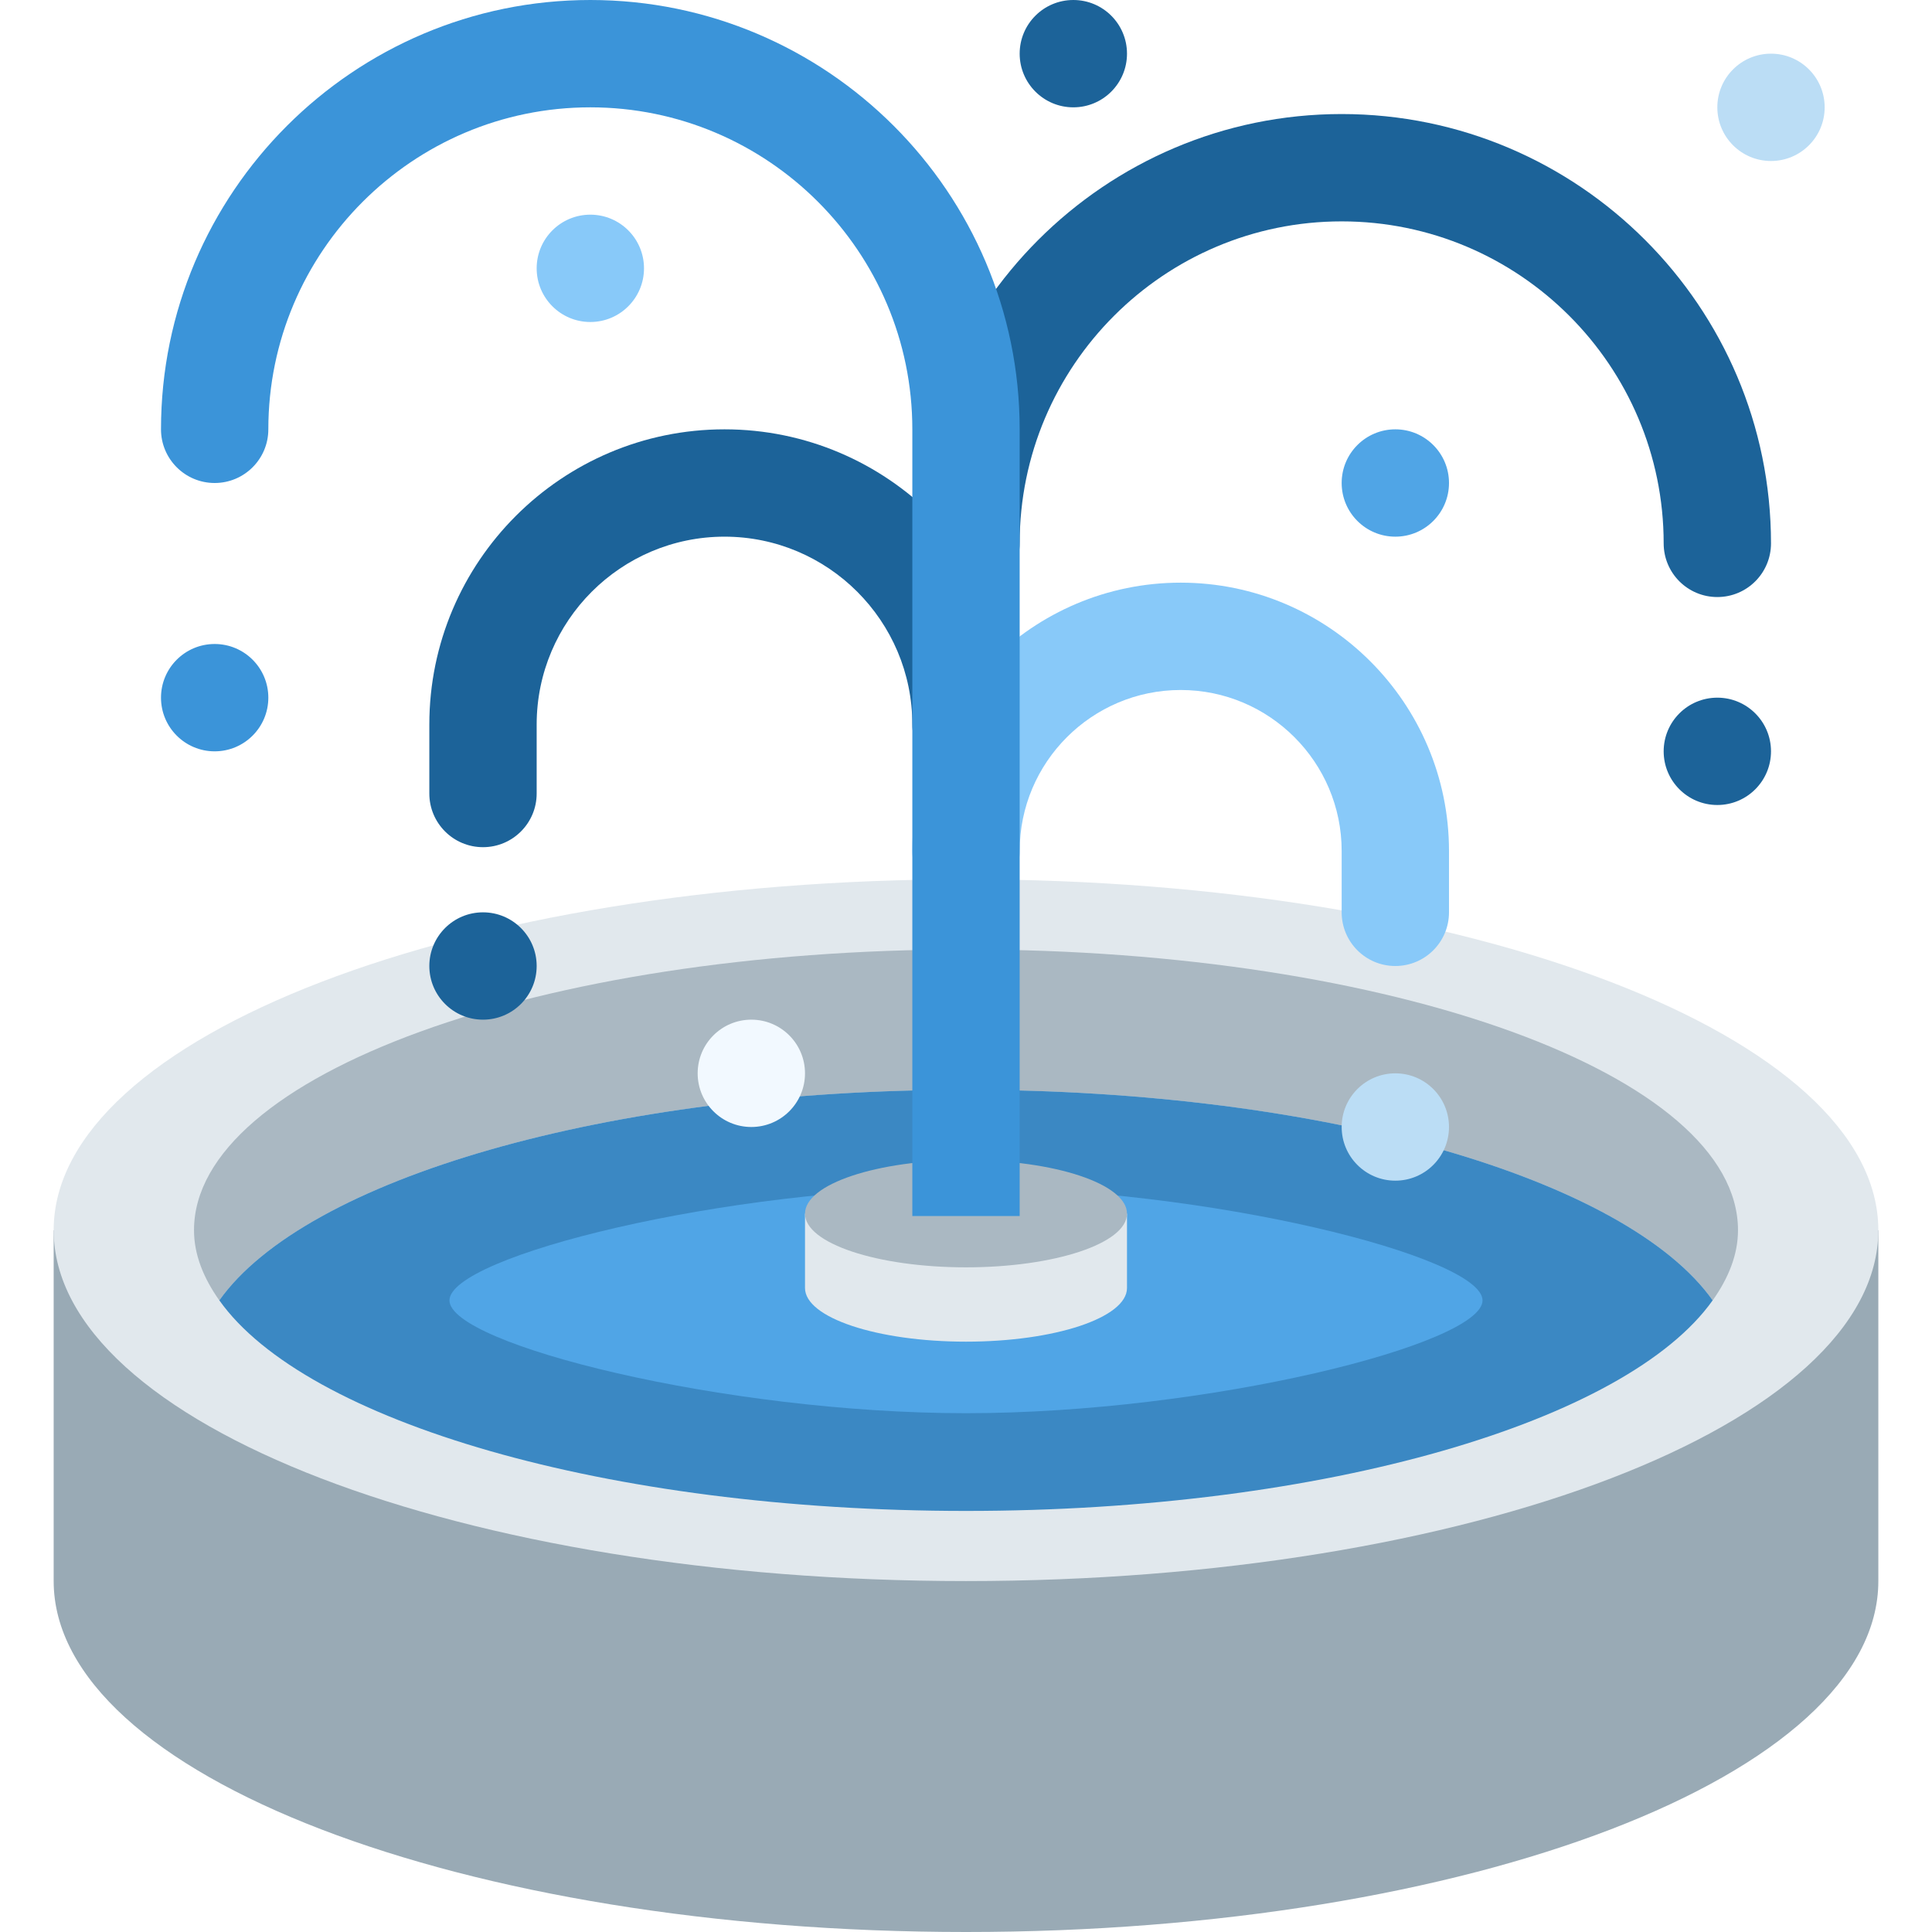
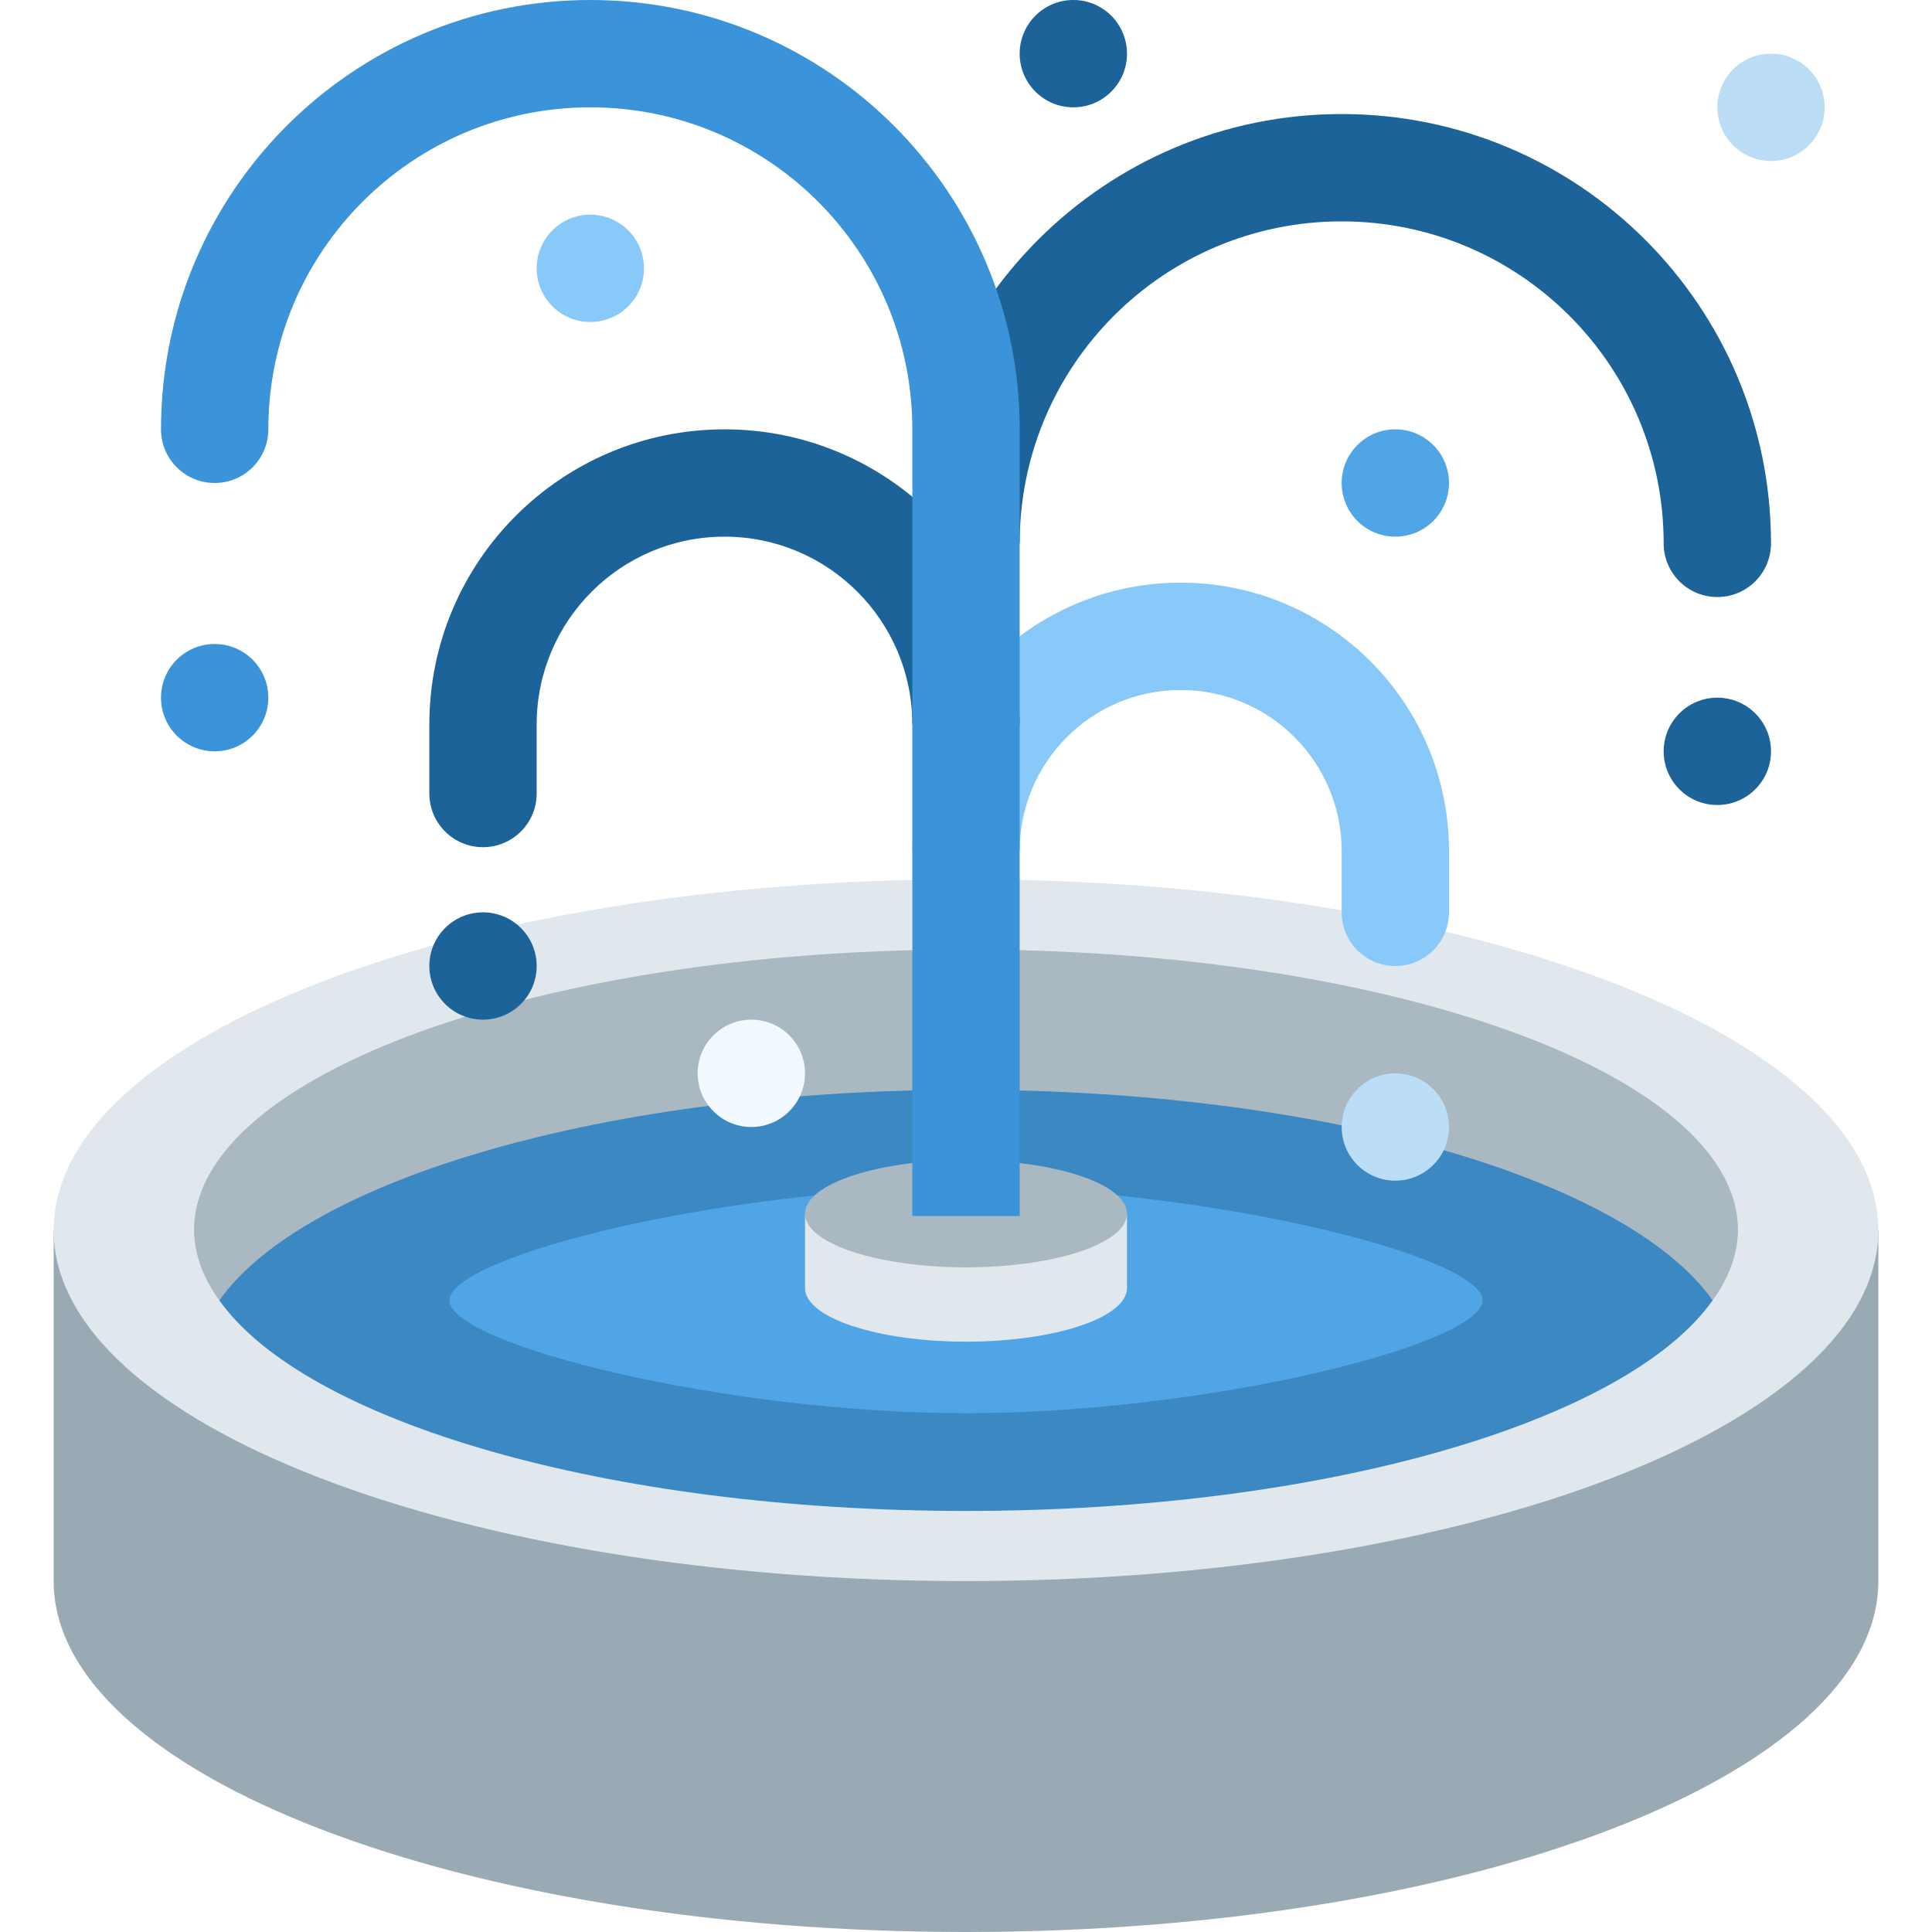
<svg xmlns="http://www.w3.org/2000/svg" viewBox="0 0 36 36">
-   <path fill="#99AAB5" d="M1 22.923v6.538C1 33.073 8.611 36 18 36s17-2.927 17-6.538v-6.538H1z" />
+   <path d="M 1,22.923 h34 v6.539 a 17,6.538 0 01 -34,0 v-6.538 Z" fill="#99AAB5" />
  <ellipse fill="#E1E8ED" cx="18" cy="22.923" rx="17" ry="6.538" />
-   <path fill="#AAB8C2" d="M18 20.308c6.7 0 12.314 1.668 13.913 3.923.297-.419.472-.855.472-1.308 0-2.889-6.44-5.231-14.385-5.231S3.615 20.034 3.615 22.923c0 .452.175.889.472 1.308C5.686 21.976 11.3 20.308 18 20.308z" />
+   <path d="M 3.615,22.923 a 14.385,5.230 0 01 28.77,0 a 14.385,5.230 0 01 -0.472,1.308 h -27.826 a 14.385,5.230 0 01 -0.472,-1.308 Z" fill="#AAB8C2" />
  <path d="M 4.087,24.230 c 1.599,-2.255 7.213,-3.923 13.913,-3.923 s 12.313,1.668 13.913,3.923 c -1.6,2.255 -7.213,3.924 -13.913,3.924 s -12.314,-1.669 -13.913,-3.924 Z" fill="#3B88C3" />
-   <path fill="#50A5E6" d="M18 22.128c-4.497 0-9.625 1.285-9.625 2.103 0 .818 5.129 2.102 9.625 2.102s9.625-1.284 9.625-2.102c0-.818-5.128-2.103-9.625-2.103z" />
-   <path fill="#E1E8ED" d="M15 22.615V24c0 .553 1.343 1 3 1s3-.447 3-1v-1.385h-6z" />
+   <path d="M 18,22.128 c -4.497,0 -9.625,1.285 -9.625,2.103 s 5.129,2.102 9.625,2.102 s 9.625,-1.284 9.625,-2.102 s -5.129,-2.103 -9.625,-2.103 Z" fill="#50A5E6" />
+   <circle fill="#50A5E6" cx="26" cy="9" r="1" />
+   <path d="M 15,22.615 h6 v1.385 a 3,1 0 01 -6,0 v-1.385 Z" fill="#E1E8ED" />
  <ellipse fill="#AAB8C2" cx="18" cy="22.615" rx="3" ry="1" />
-   <path fill="#1C6399" d="M9 15.786c-.552 0-1-.448-1-1V13.5C8 10.467 10.467 8 13.5 8s5.5 2.467 5.5 5.5c0 .552-.447 1-1 1-.552 0-1-.448-1-1 0-1.93-1.57-3.5-3.5-3.5S10 11.57 10 13.5v1.286c0 .552-.448 1-1 1z" />
-   <path fill="#88C9F9" d="M26 18c-.553 0-1-.448-1-1v-1.143c0-1.654-1.346-3-3-3s-3 1.346-3 3c0 .552-.447 1-1 1-.552 0-1-.448-1-1 0-2.757 2.243-5 5-5s5 2.243 5 5V17c0 .552-.447 1-1 1z" />
-   <path fill="#1C6399" d="M32 11.125c-.553 0-1-.448-1-1 0-3.309-2.691-6-6-6s-6 2.691-6 6c0 .552-.447 1-1 1-.552 0-1-.448-1-1 0-4.411 3.589-8 8-8s8 3.589 8 8c0 .552-.447 1-1 1z" />
-   <path fill="#3B94D9" d="M17 22.659h2V8c0-4.411-3.589-8-8-8S3 3.589 3 8c0 .552.448 1 1 1s1-.448 1-1c0-3.309 2.691-6 6-6s6 2.691 6 6v14.659z" />
-   <circle fill="#1C6399" cx="32" cy="14" r="1" />
+   <path d="M 25,17 v-1.143 a 3,3 0 00 -6,0 h -2 a 5,5 0 01 10,0 v1.143 a 1,1 0 01 -2,0 Z" fill="#88C9F9" />
+   <circle fill="#88C9F9" cx="11" cy="5" r="1" />
  <circle fill="#BBDDF5" cx="26" cy="21" r="1" />
  <circle fill="#BBDDF5" cx="33" cy="2" r="1" />
  <circle fill="#F2F9FF" cx="14" cy="20" r="1" />
-   <circle fill="#50A5E6" cx="26" cy="9" r="1" />
+   <path d="M 8,14.786 v-1.286 a 5.5,5.5 0 01 11,0 h -2 a 3.5,3.5 0 00 -7,0 v1.286 a 1,1 0 01 -2,0 Z" fill="#1C6399" />
+   <path d="M 31,10.125 a 6,6 0 00 -12,0 h -2 a 8,8 0 01 16,0 a 1,1 0 01 -2,0 Z" fill="#1C6399" />
+   <circle fill="#1C6399" cx="32" cy="14" r="1" />
  <circle fill="#1C6399" cx="20" cy="1" r="1" />
  <circle fill="#1C6399" cx="9" cy="18" r="1" />
+   <path d="M 17,8 a 6,6 0 00 -12,0 a 1,1 0 01 -2,0 a 8,8 0 01 16,0 v14.659 h-2 v-14.659 Z" fill="#3B94D9" />
  <circle fill="#3B94D9" cx="4" cy="13" r="1" />
-   <circle fill="#88C9F9" cx="11" cy="5" r="1" />
</svg>
